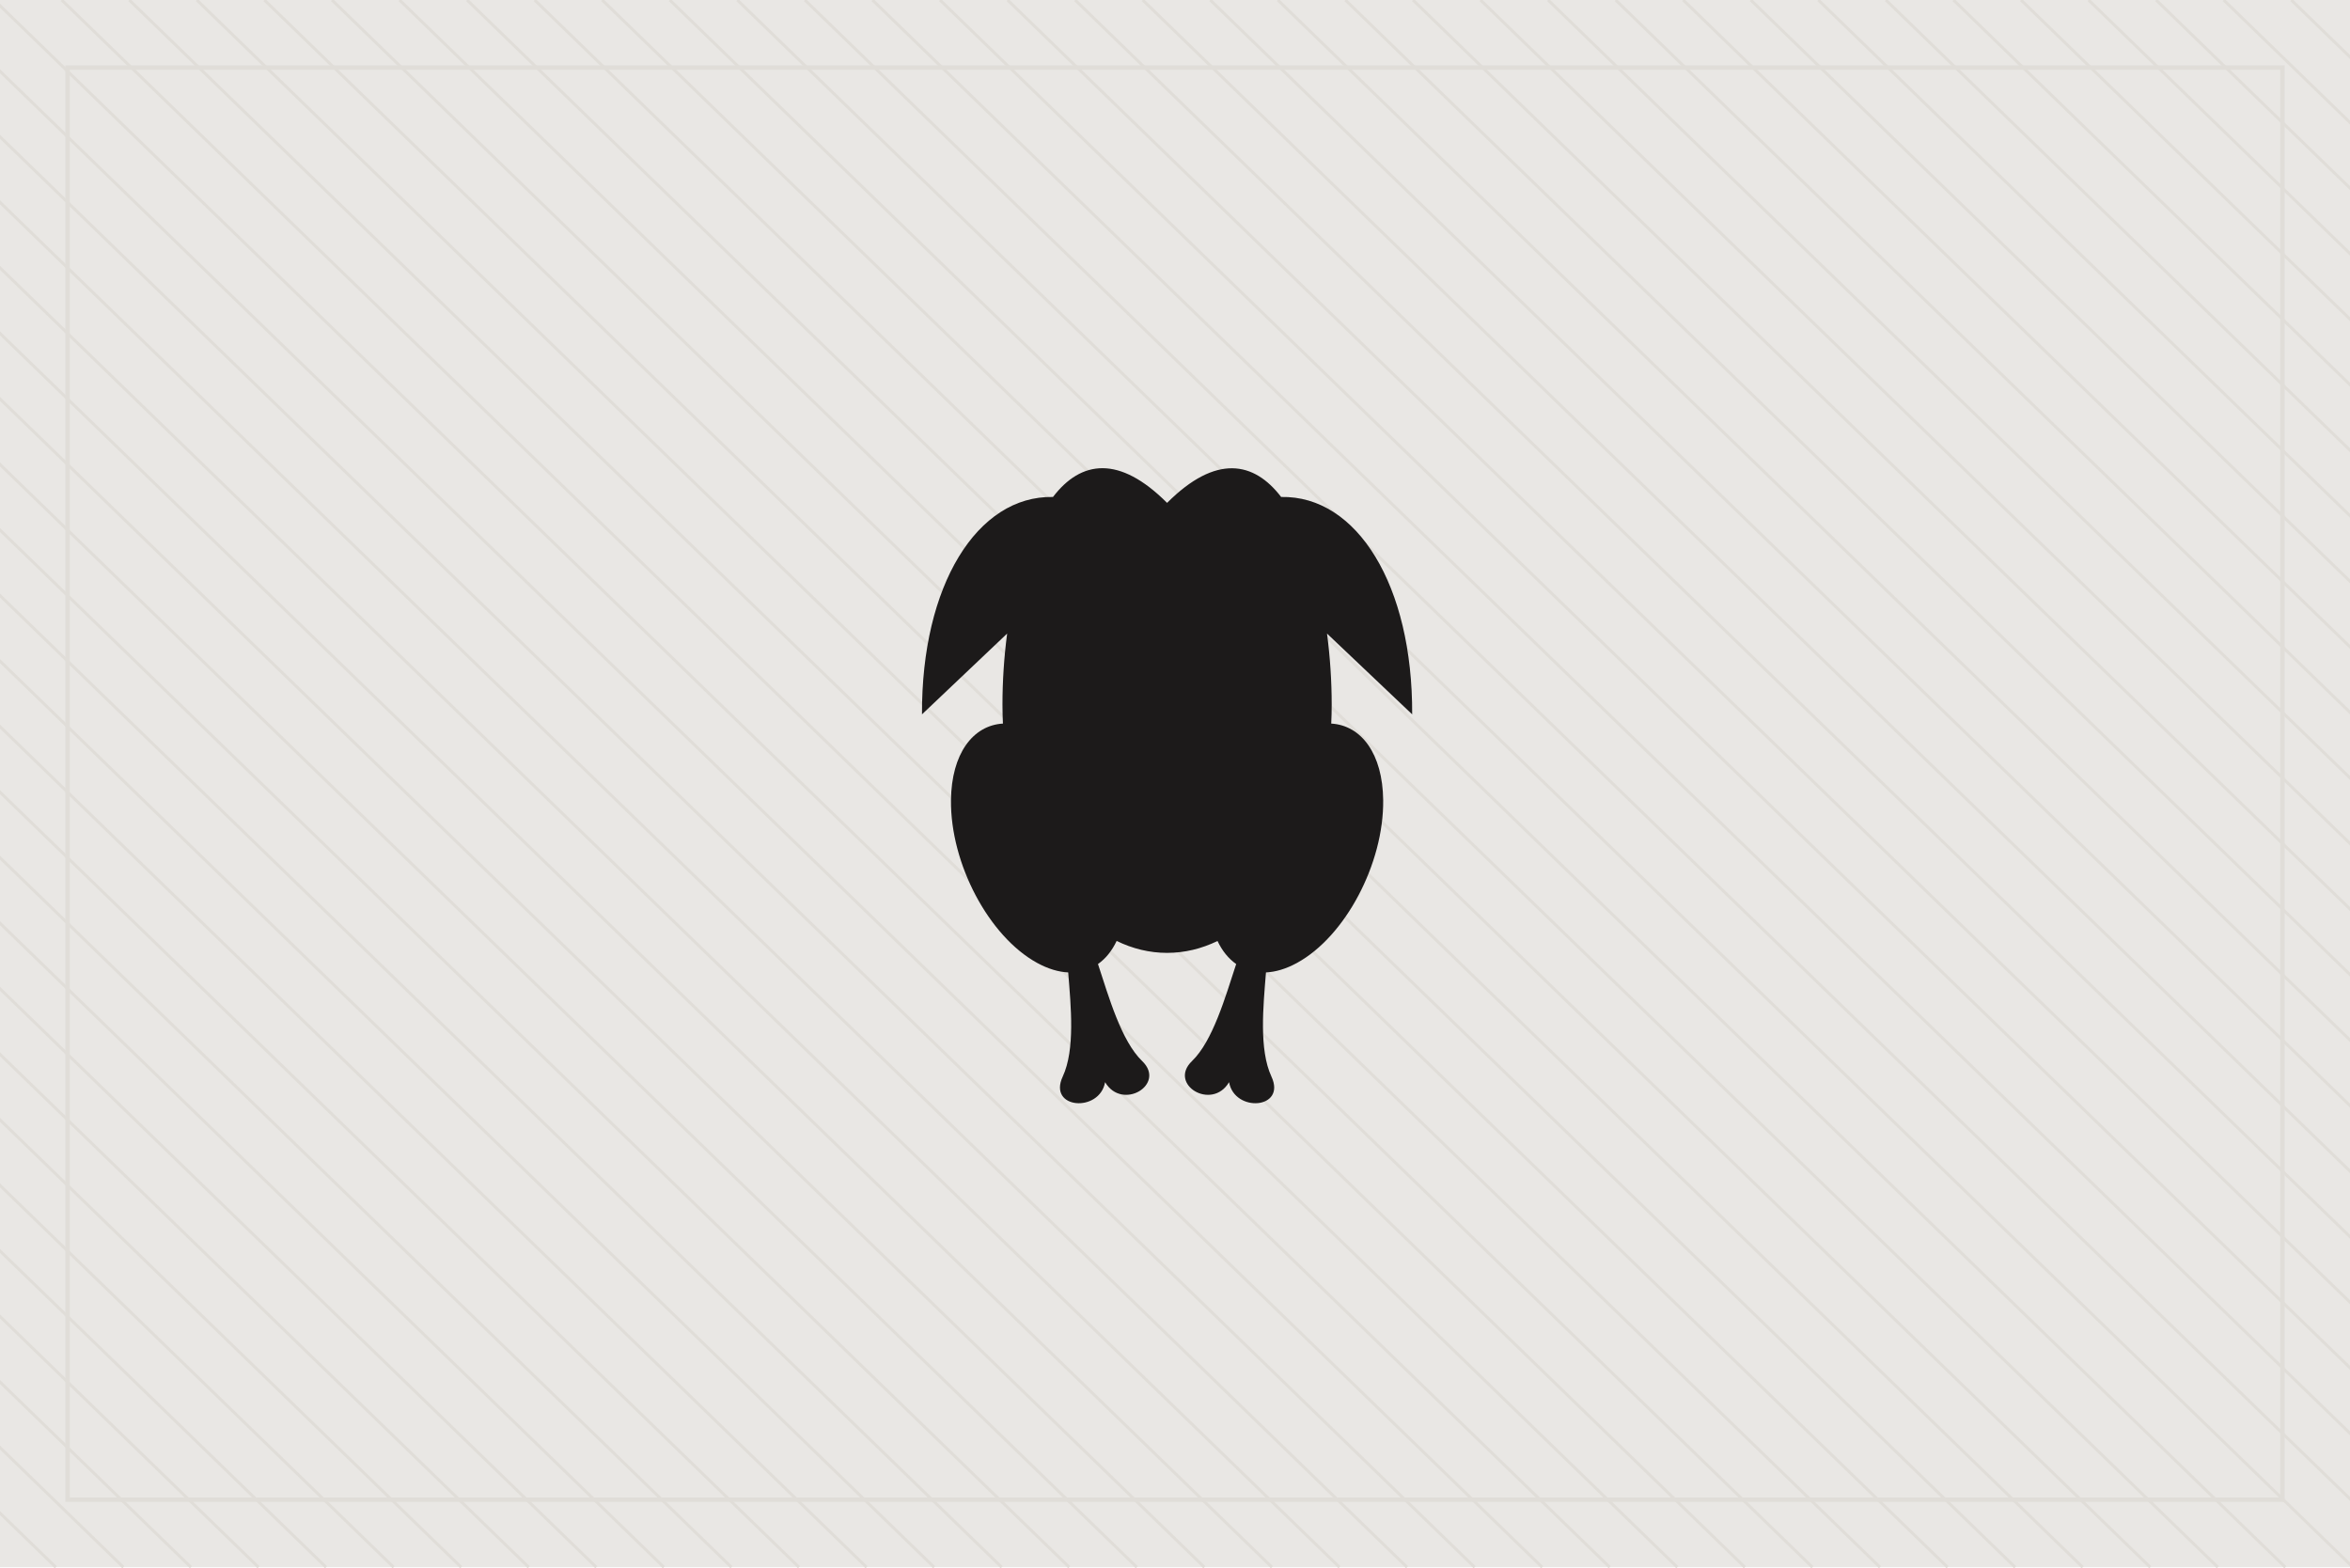
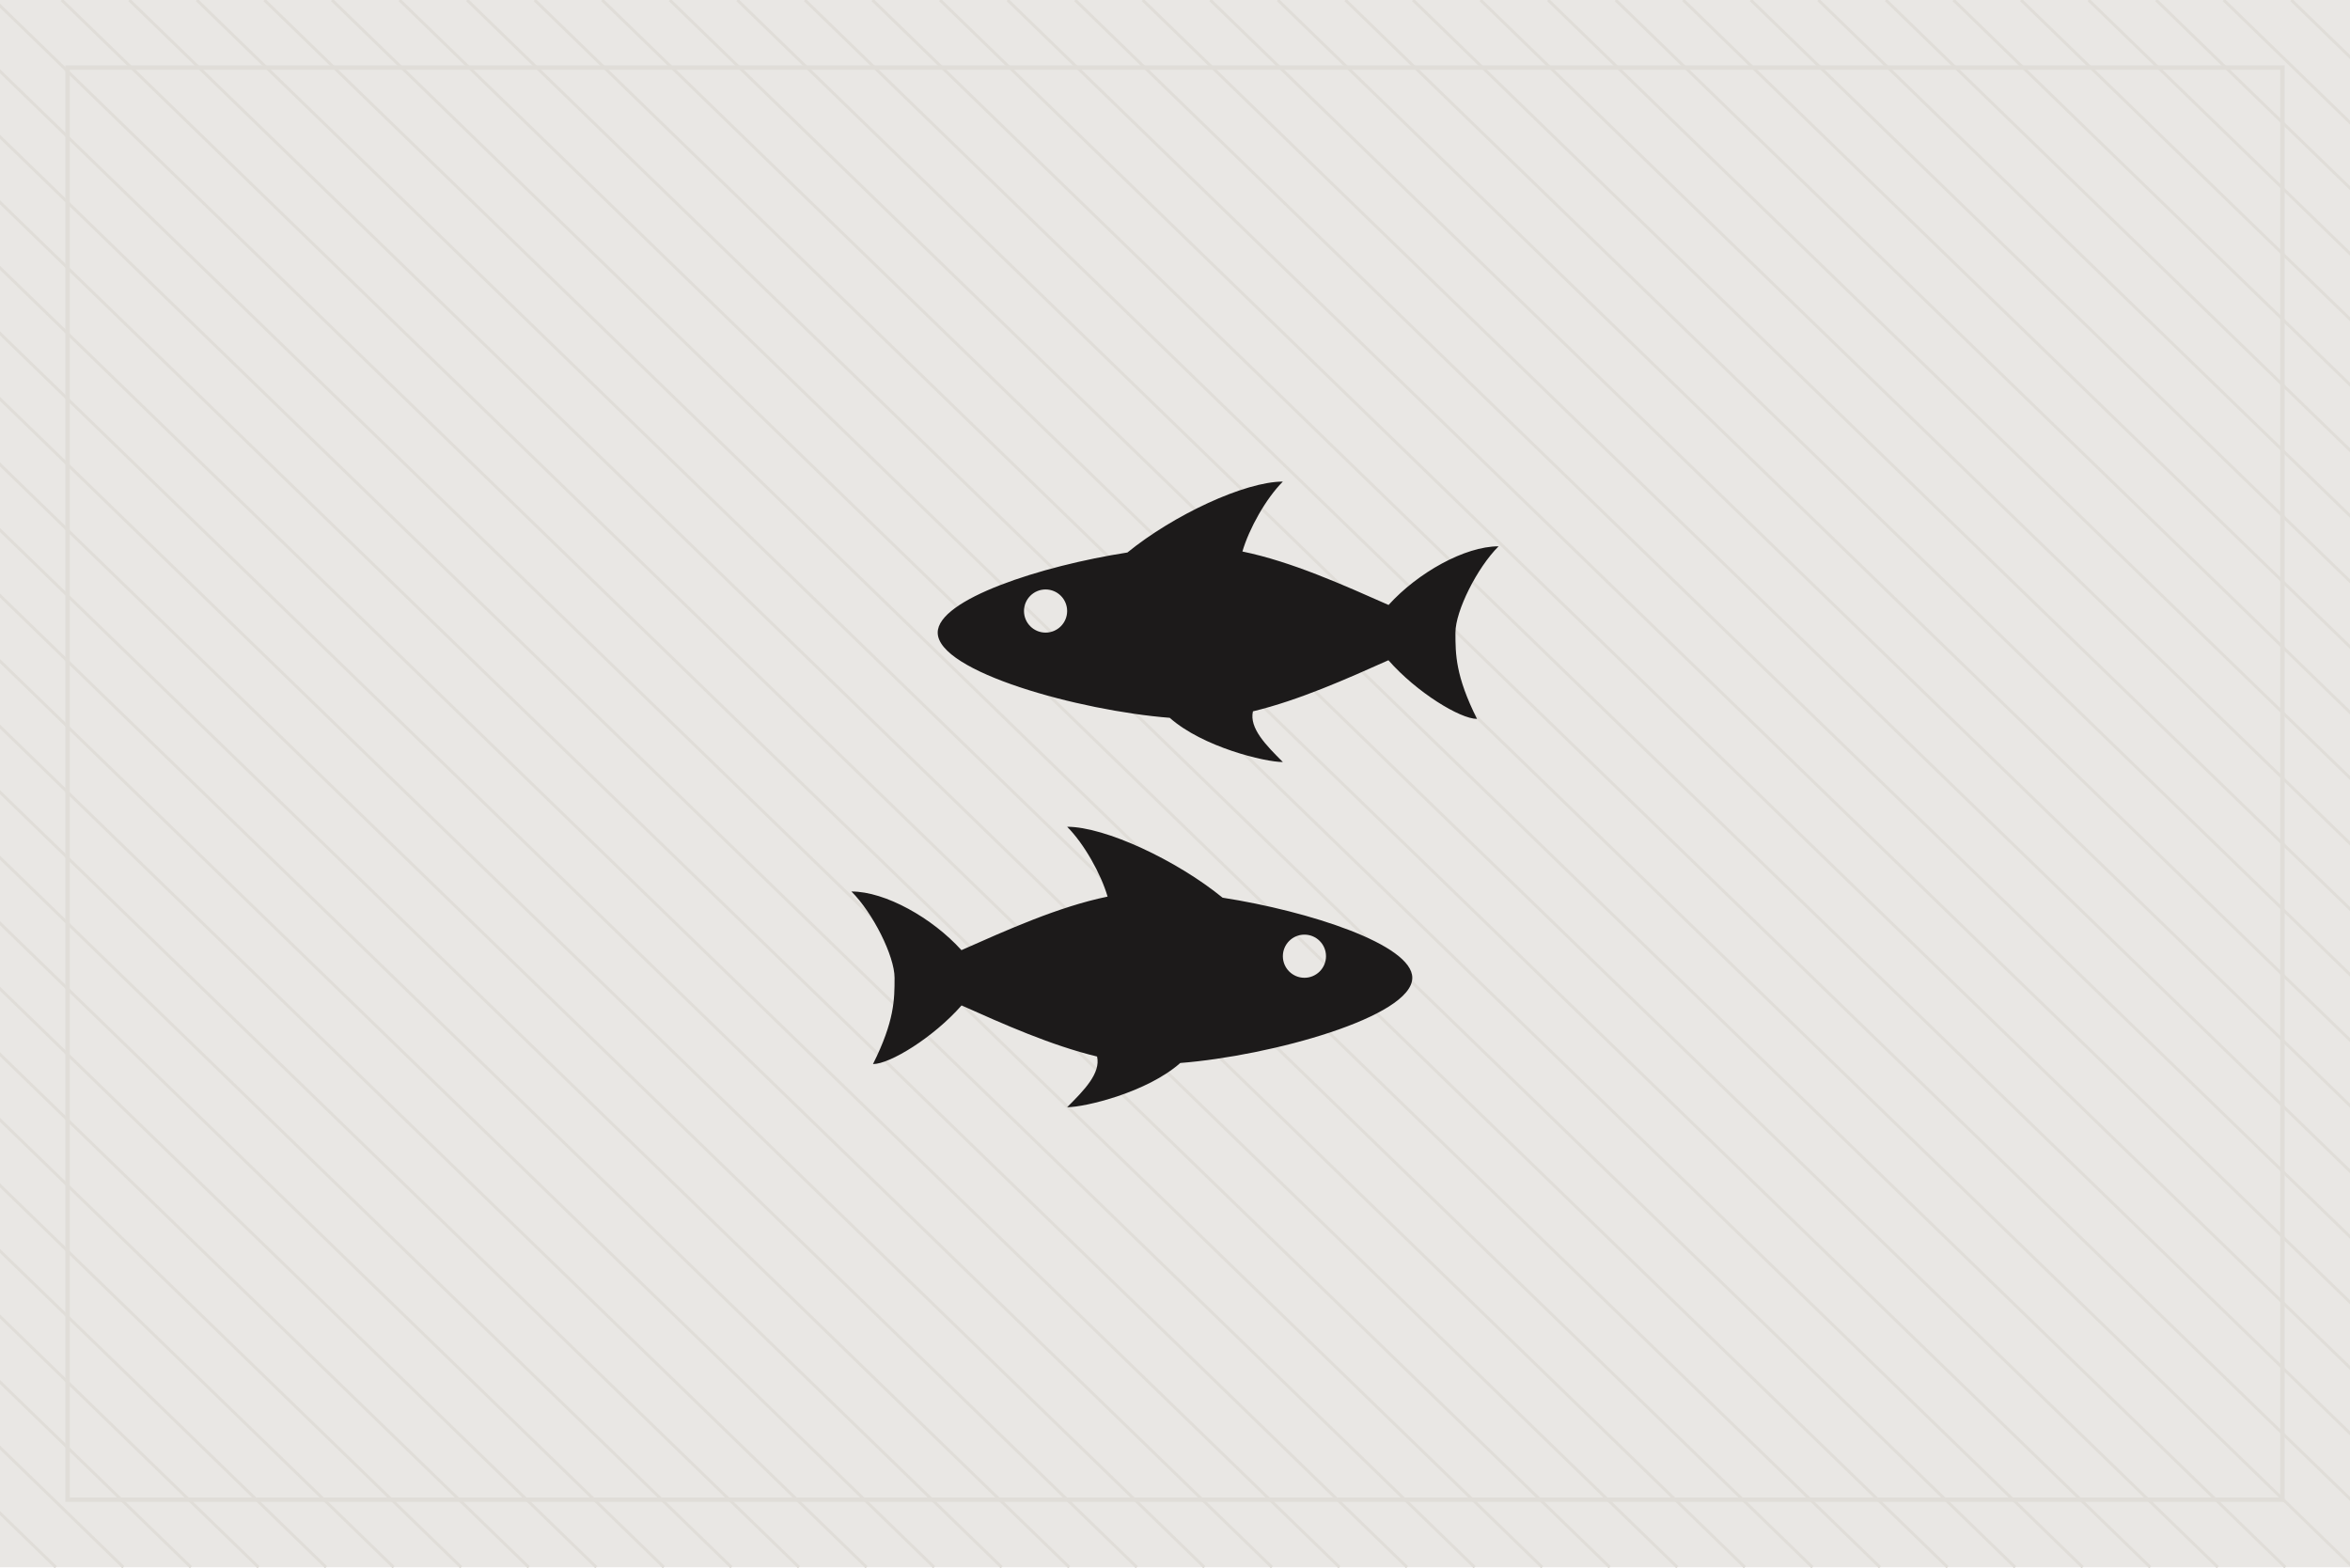
<svg xmlns="http://www.w3.org/2000/svg" width="1600" height="1067" viewBox="0 0 1600 1067">
  <rect width="1600" height="1067" fill="#e9e7e4" />
  <line x1="-1200" y1="0" x2="-100" y2="1067" stroke="#e0ddd8" stroke-width="2" />
  <line x1="-1154" y1="0" x2="-54" y2="1067" stroke="#e0ddd8" stroke-width="2" />
  <line x1="-1108" y1="0" x2="-8" y2="1067" stroke="#e0ddd8" stroke-width="2" />
  <line x1="-1062" y1="0" x2="38" y2="1067" stroke="#e0ddd8" stroke-width="2" />
  <line x1="-1016" y1="0" x2="84" y2="1067" stroke="#e0ddd8" stroke-width="2" />
  <line x1="-970" y1="0" x2="130" y2="1067" stroke="#e0ddd8" stroke-width="2" />
  <line x1="-924" y1="0" x2="176" y2="1067" stroke="#e0ddd8" stroke-width="2" />
  <line x1="-878" y1="0" x2="222" y2="1067" stroke="#e0ddd8" stroke-width="2" />
  <line x1="-832" y1="0" x2="268" y2="1067" stroke="#e0ddd8" stroke-width="2" />
  <line x1="-786" y1="0" x2="314" y2="1067" stroke="#e0ddd8" stroke-width="2" />
  <line x1="-740" y1="0" x2="360" y2="1067" stroke="#e0ddd8" stroke-width="2" />
  <line x1="-694" y1="0" x2="406" y2="1067" stroke="#e0ddd8" stroke-width="2" />
  <line x1="-648" y1="0" x2="452" y2="1067" stroke="#e0ddd8" stroke-width="2" />
  <line x1="-602" y1="0" x2="498" y2="1067" stroke="#e0ddd8" stroke-width="2" />
  <line x1="-556" y1="0" x2="544" y2="1067" stroke="#e0ddd8" stroke-width="2" />
  <line x1="-510" y1="0" x2="590" y2="1067" stroke="#e0ddd8" stroke-width="2" />
  <line x1="-464" y1="0" x2="636" y2="1067" stroke="#e0ddd8" stroke-width="2" />
  <line x1="-418" y1="0" x2="682" y2="1067" stroke="#e0ddd8" stroke-width="2" />
  <line x1="-372" y1="0" x2="728" y2="1067" stroke="#e0ddd8" stroke-width="2" />
  <line x1="-326" y1="0" x2="774" y2="1067" stroke="#e0ddd8" stroke-width="2" />
  <line x1="-280" y1="0" x2="820" y2="1067" stroke="#e0ddd8" stroke-width="2" />
  <line x1="-234" y1="0" x2="866" y2="1067" stroke="#e0ddd8" stroke-width="2" />
  <line x1="-188" y1="0" x2="912" y2="1067" stroke="#e0ddd8" stroke-width="2" />
  <line x1="-142" y1="0" x2="958" y2="1067" stroke="#e0ddd8" stroke-width="2" />
  <line x1="-96" y1="0" x2="1004" y2="1067" stroke="#e0ddd8" stroke-width="2" />
  <line x1="-50" y1="0" x2="1050" y2="1067" stroke="#e0ddd8" stroke-width="2" />
  <line x1="-4" y1="0" x2="1096" y2="1067" stroke="#e0ddd8" stroke-width="2" />
  <line x1="42" y1="0" x2="1142" y2="1067" stroke="#e0ddd8" stroke-width="2" />
  <line x1="88" y1="0" x2="1188" y2="1067" stroke="#e0ddd8" stroke-width="2" />
  <line x1="134" y1="0" x2="1234" y2="1067" stroke="#e0ddd8" stroke-width="2" />
  <line x1="180" y1="0" x2="1280" y2="1067" stroke="#e0ddd8" stroke-width="2" />
  <line x1="226" y1="0" x2="1326" y2="1067" stroke="#e0ddd8" stroke-width="2" />
  <line x1="272" y1="0" x2="1372" y2="1067" stroke="#e0ddd8" stroke-width="2" />
  <line x1="318" y1="0" x2="1418" y2="1067" stroke="#e0ddd8" stroke-width="2" />
  <line x1="364" y1="0" x2="1464" y2="1067" stroke="#e0ddd8" stroke-width="2" />
  <line x1="410" y1="0" x2="1510" y2="1067" stroke="#e0ddd8" stroke-width="2" />
  <line x1="456" y1="0" x2="1556" y2="1067" stroke="#e0ddd8" stroke-width="2" />
  <line x1="502" y1="0" x2="1602" y2="1067" stroke="#e0ddd8" stroke-width="2" />
  <line x1="548" y1="0" x2="1648" y2="1067" stroke="#e0ddd8" stroke-width="2" />
  <line x1="594" y1="0" x2="1694" y2="1067" stroke="#e0ddd8" stroke-width="2" />
  <line x1="640" y1="0" x2="1740" y2="1067" stroke="#e0ddd8" stroke-width="2" />
  <line x1="686" y1="0" x2="1786" y2="1067" stroke="#e0ddd8" stroke-width="2" />
  <line x1="732" y1="0" x2="1832" y2="1067" stroke="#e0ddd8" stroke-width="2" />
  <line x1="778" y1="0" x2="1878" y2="1067" stroke="#e0ddd8" stroke-width="2" />
  <line x1="824" y1="0" x2="1924" y2="1067" stroke="#e0ddd8" stroke-width="2" />
  <line x1="870" y1="0" x2="1970" y2="1067" stroke="#e0ddd8" stroke-width="2" />
  <line x1="916" y1="0" x2="2016" y2="1067" stroke="#e0ddd8" stroke-width="2" />
  <line x1="962" y1="0" x2="2062" y2="1067" stroke="#e0ddd8" stroke-width="2" />
  <line x1="1008" y1="0" x2="2108" y2="1067" stroke="#e0ddd8" stroke-width="2" />
  <line x1="1054" y1="0" x2="2154" y2="1067" stroke="#e0ddd8" stroke-width="2" />
  <line x1="1100" y1="0" x2="2200" y2="1067" stroke="#e0ddd8" stroke-width="2" />
  <line x1="1146" y1="0" x2="2246" y2="1067" stroke="#e0ddd8" stroke-width="2" />
  <line x1="1192" y1="0" x2="2292" y2="1067" stroke="#e0ddd8" stroke-width="2" />
  <line x1="1238" y1="0" x2="2338" y2="1067" stroke="#e0ddd8" stroke-width="2" />
  <line x1="1284" y1="0" x2="2384" y2="1067" stroke="#e0ddd8" stroke-width="2" />
  <line x1="1330" y1="0" x2="2430" y2="1067" stroke="#e0ddd8" stroke-width="2" />
  <line x1="1376" y1="0" x2="2476" y2="1067" stroke="#e0ddd8" stroke-width="2" />
  <line x1="1422" y1="0" x2="2522" y2="1067" stroke="#e0ddd8" stroke-width="2" />
  <line x1="1468" y1="0" x2="2568" y2="1067" stroke="#e0ddd8" stroke-width="2" />
  <line x1="1514" y1="0" x2="2614" y2="1067" stroke="#e0ddd8" stroke-width="2" />
  <line x1="1560" y1="0" x2="2660" y2="1067" stroke="#e0ddd8" stroke-width="2" />
  <line x1="1606" y1="0" x2="2706" y2="1067" stroke="#e0ddd8" stroke-width="2" />
  <line x1="1652" y1="0" x2="2752" y2="1067" stroke="#e0ddd8" stroke-width="2" />
  <line x1="1698" y1="0" x2="2798" y2="1067" stroke="#e0ddd8" stroke-width="2" />
  <line x1="1744" y1="0" x2="2844" y2="1067" stroke="#e0ddd8" stroke-width="2" />
  <line x1="1790" y1="0" x2="2890" y2="1067" stroke="#e0ddd8" stroke-width="2" />
  <rect x="46" y="46" width="1508" height="975" fill="none" stroke="#e0ddd8" stroke-width="3" />
  <g transform="translate(565.0,298.5) scale(0.91797)">
-     <path fill="#1c1a1a" d="M202.53 22.063c-14.444-.148-26.79 7.923-37.03 21.343-56.29-1.126-97.6 65.597-97.156 161.22l63.156-59.907c-2.308 17.56-3.47 35.46-3.47 52.593 0 4.755.11 9.49.345 14.156-22.385 1.342-38.15 22.47-38.53 56.78-.523 47.068 28.09 101.12 63.905 120.72 8.09 4.427 15.85 6.71 23.03 7.06 2.023 25.098 5.245 57.273-4.06 77.25-11.23 24.11 27.313 26.95 31.436 4.158 12.777 21.508 45.44 1.61 27.5-15.657-15.42-14.84-24.725-47.46-32.78-71.967 5.65-3.972 10.35-9.736 13.843-17.125 11.793 5.728 24.353 8.843 37.405 8.843 13.042 0 25.62-3.092 37.406-8.81 3.492 7.376 8.2 13.126 13.845 17.092-8.056 24.51-17.36 57.128-32.78 71.97-17.942 17.265 14.722 37.164 27.5 15.656 4.122 22.79 42.665 19.95 31.436-4.157-9.305-19.977-6.083-52.152-4.06-77.25 7.18-.35 14.94-2.633 23.03-7.06 35.815-19.6 64.428-73.652 63.906-120.72-.38-34.326-16.13-55.456-38.53-56.78.234-4.666.343-9.402.343-14.157 0-17.132-1.158-35.036-3.47-52.594l63.156 59.905c.443-95.64-40.88-162.37-97.187-161.22-20.115-26.323-48.325-31.894-84.595 4.376-17.822-17.82-33.678-25.575-47.594-25.718z" />
+     <path fill="#1c1a1a" d="M336 32c-28.2 0-81.2 24.81-115.3 52.59C156.5 94.55 80 119.4 80 144c0 29 104.8 57.9 172.1 63.2C276.7 229 322.8 240 336 240c-12.5-12.5-25-25.1-22.2-37.6 34-8.2 69.4-24 100.5-37.9 21 23.9 53.2 43.5 65.7 43.5-16-32-16-48-16-64s16-48.05 32-64c-25.1 0-60 19.65-81.6 43.5-33.5-14.8-71.9-32.15-108.4-39.65 4.9-16.81 17.4-39.27 30-51.85zm-176 80a16 16 0 0 1 16 16 16 16 0 0 1-16 16 16 16 0 0 1-16-16 16 16 0 0 1 16-16zm16 176c12.6 12.6 25.1 35 30 51.8-36.5 7.5-74.9 24.9-108.4 39.7C76 355.6 41.1 336 16 336c16 15.9 32 48 32 64s0 32-16 64c12.5 0 44.7-19.6 65.7-43.5 31.1 13.9 66.5 29.7 100.5 37.9 2.8 12.5-9.7 25.1-22.2 37.6 13.2 0 59.3-11 83.9-32.8C327.2 457.9 432 429 432 400c0-24.6-76.5-49.4-140.7-59.4C257.2 312.8 204.2 288 176 288zm176 80a16 16 0 0 1 16 16 16 16 0 0 1-16 16 16 16 0 0 1-16-16 16 16 0 0 1 16-16z" />
  </g>
</svg>
